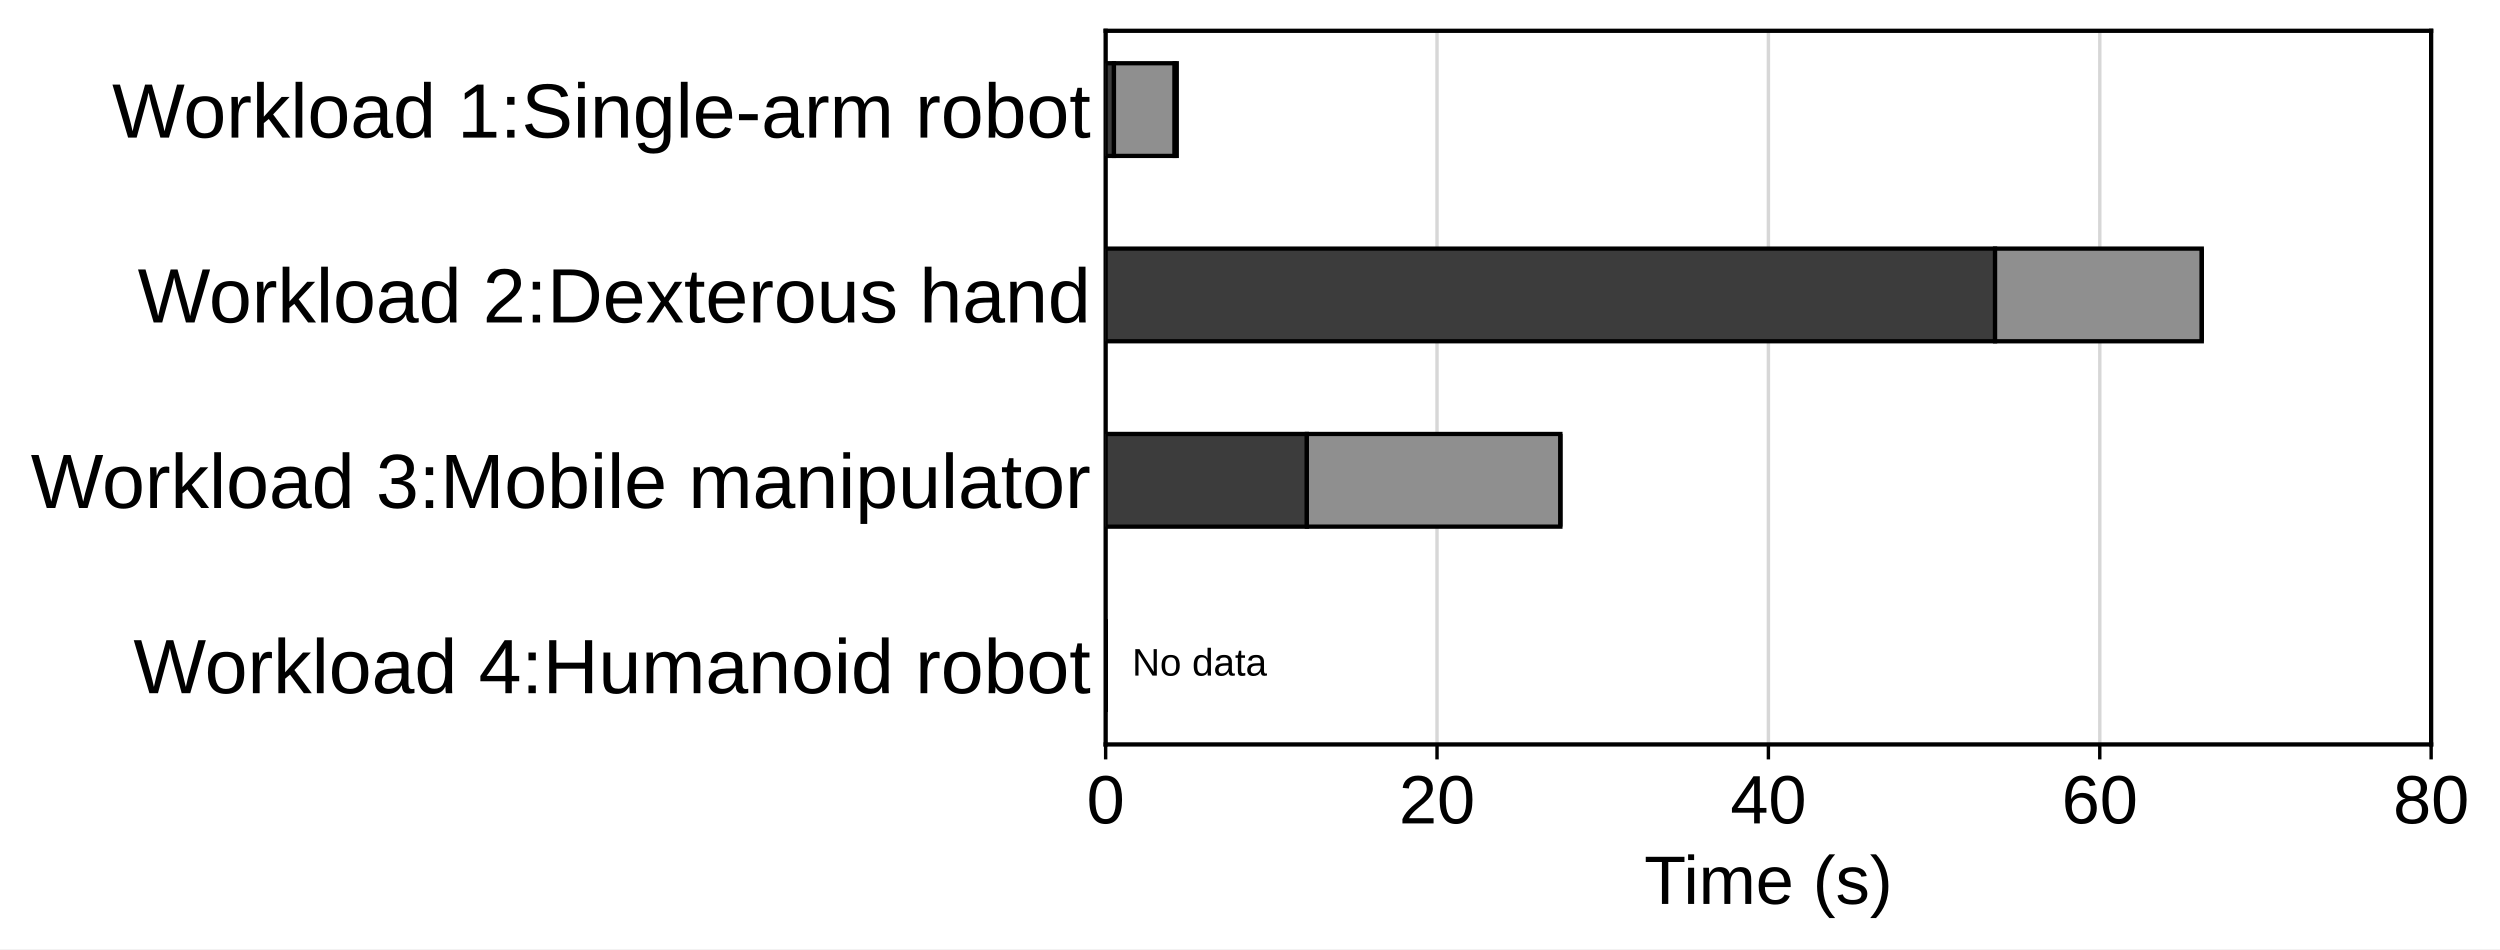
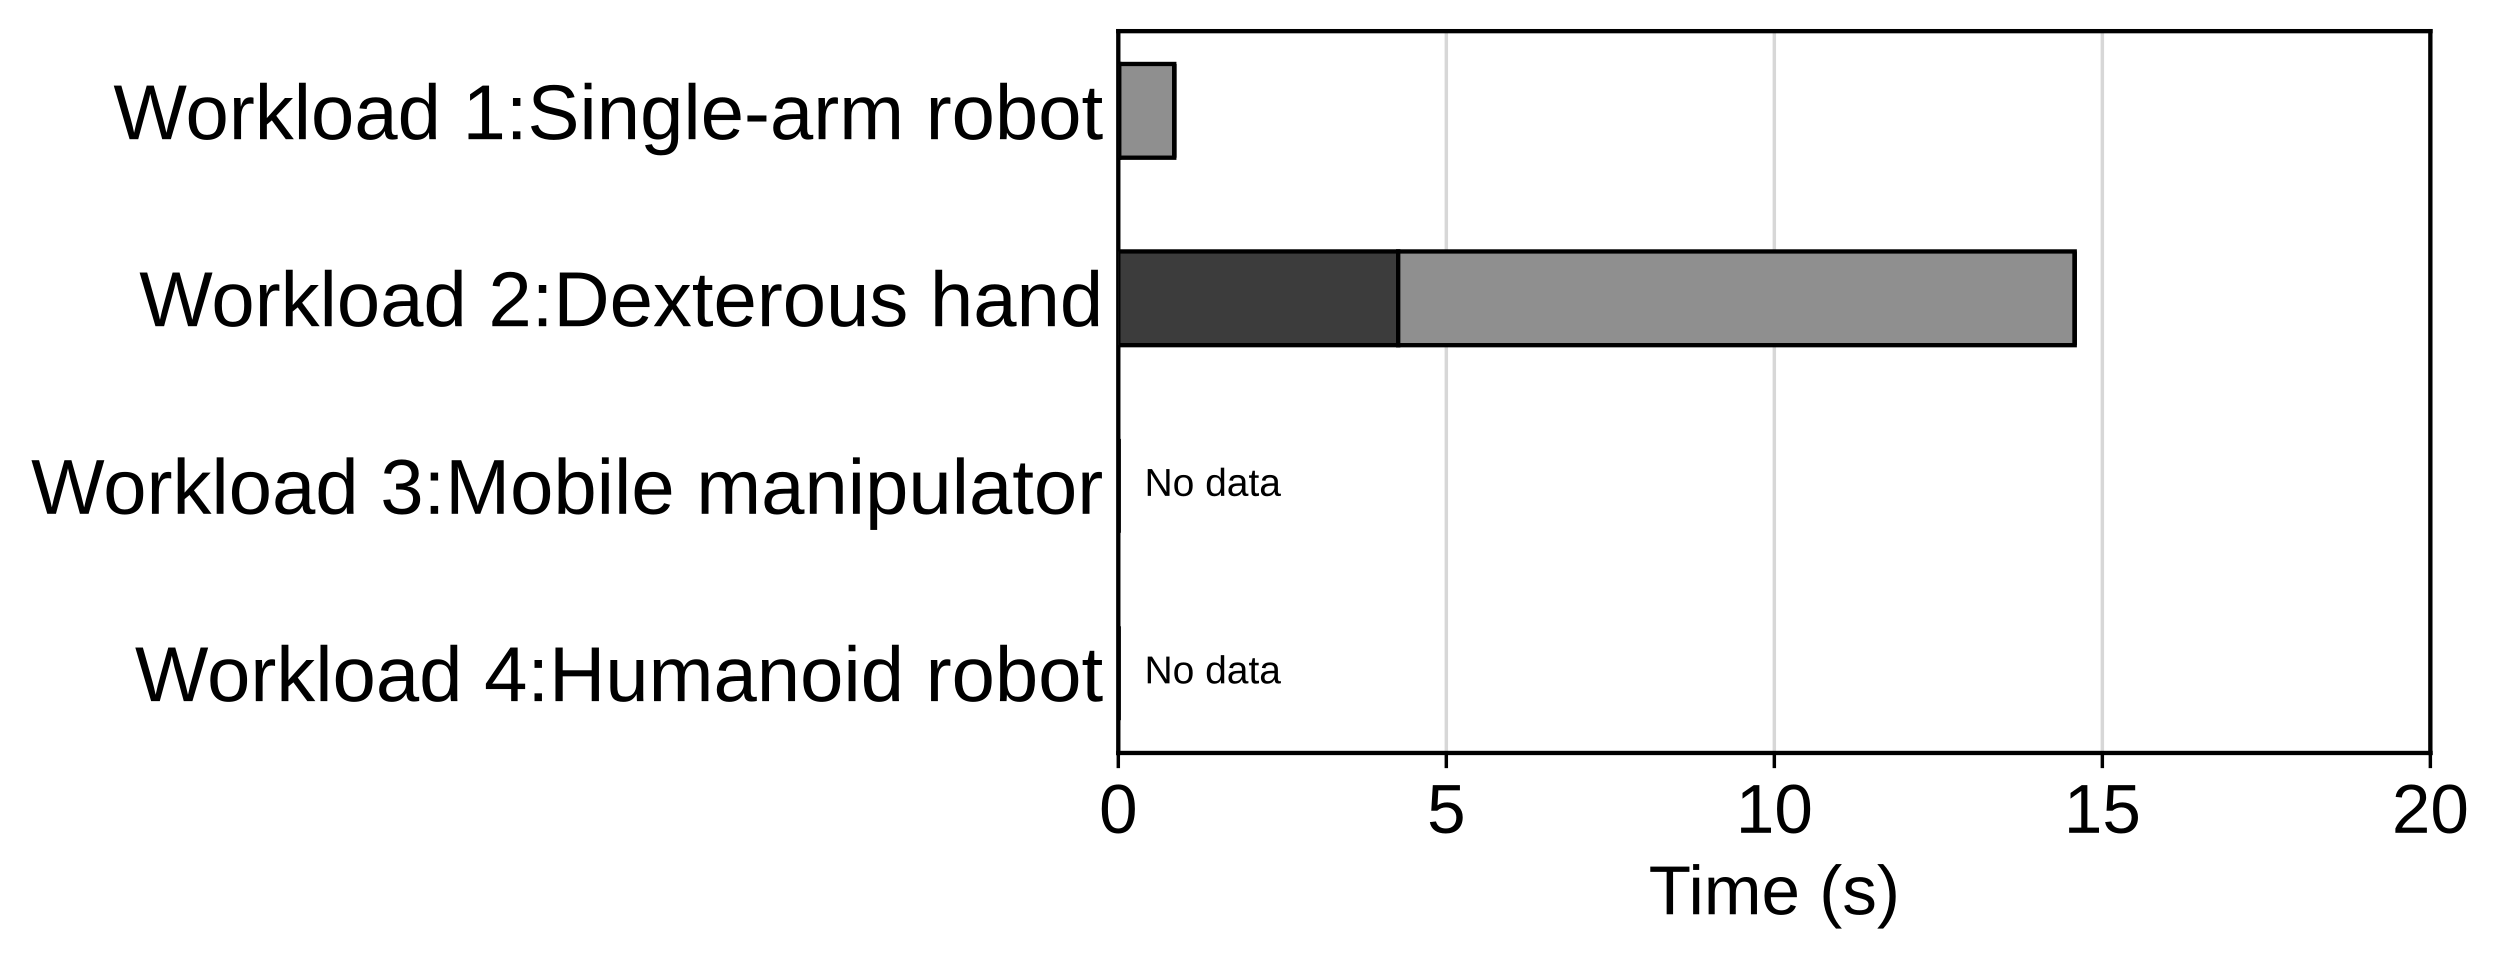
- <svg xmlns="http://www.w3.org/2000/svg" xmlns:xlink="http://www.w3.org/1999/xlink" width="584.462pt" height="221.887pt" viewBox="0 0 584.462 221.887" version="1.1">
+ <svg xmlns="http://www.w3.org/2000/svg" xmlns:xlink="http://www.w3.org/1999/xlink" width="577.847pt" height="221.887pt" viewBox="0 0 577.847 221.887" version="1.1">
  <defs>
    <style type="text/css">*{stroke-linejoin: round; stroke-linecap: butt}</style>
  </defs>
  <g id="figure_1">
    <g id="patch_1">
-       <path d="M 0 221.887  L 584.462 221.887  L 584.462 0  L 0 0  z " style="fill: #ffffff" />
+       <path d="M 0 221.887  L 577.847 221.887  L 577.847 0  L 0 0  z " style="fill: #ffffff" />
    </g>
    <g id="axes_1">
      <g id="patch_2">
-         <path d="M 258.484 174.04  L 568.364 174.04  L 568.364 7.2  L 258.484 7.2  z " style="fill: #ffffff" />
+         <path d="M 258.484 174.04  L 561.749 174.04  L 561.749 7.2  L 258.484 7.2  z " style="fill: #ffffff" />
      </g>
      <g id="matplotlib.axis_1">
        <g id="xtick_1">
          <g id="line2d_1">
-             <path d="M 258.484 174.04  L 258.484 7.2  " clip-path="url(#pf71d74b13a)" style="fill: none; stroke: #b0b0b0; stroke-opacity: 0.5; stroke-width: 0.8; stroke-linecap: square" />
+             <path d="M 258.484 174.04  L 258.484 7.2  " clip-path="url(#pb4b0f0ee0c)" style="fill: none; stroke: #b0b0b0; stroke-opacity: 0.5; stroke-width: 0.8; stroke-linecap: square" />
          </g>
          <g id="line2d_2">
            <defs>
-               <path id="m5f391a5bdb" d="M 0 0  L 0 3.5  " style="stroke: #000000; stroke-width: 0.8" />
+               <path id="mf000697ca7" d="M 0 0  L 0 3.5  " style="stroke: #000000; stroke-width: 0.8" />
            </defs>
            <g>
-               <use xlink:href="#m5f391a5bdb" x="258.484" y="174.04" style="stroke: #000000; stroke-width: 0.8" />
+               <use xlink:href="#mf000697ca7" x="258.484" y="174.04" style="stroke: #000000; stroke-width: 0.8" />
            </g>
          </g>
          <g id="text_1">
            <text style="font-size: 16px; font-family: 'Arial', 'DejaVu Sans', sans-serif; text-anchor: middle" x="258.484" y="192.493" transform="rotate(-0 258.4841 192.4925)">0</text>
          </g>
        </g>
        <g id="xtick_2">
          <g id="line2d_3">
-             <path d="M 335.954 174.04  L 335.954 7.2  " clip-path="url(#pf71d74b13a)" style="fill: none; stroke: #b0b0b0; stroke-opacity: 0.5; stroke-width: 0.8; stroke-linecap: square" />
+             <path d="M 334.3 174.04  L 334.3 7.2  " clip-path="url(#pb4b0f0ee0c)" style="fill: none; stroke: #b0b0b0; stroke-opacity: 0.5; stroke-width: 0.8; stroke-linecap: square" />
          </g>
          <g id="line2d_4">
            <g>
-               <use xlink:href="#m5f391a5bdb" x="335.954" y="174.04" style="stroke: #000000; stroke-width: 0.8" />
+               <use xlink:href="#mf000697ca7" x="334.3" y="174.04" style="stroke: #000000; stroke-width: 0.8" />
            </g>
          </g>
          <g id="text_2">
-             <text style="font-size: 16px; font-family: 'Arial', 'DejaVu Sans', sans-serif; text-anchor: middle" x="335.954" y="192.493" transform="rotate(-0 335.9541 192.4925)">20</text>
+             <text style="font-size: 16px; font-family: 'Arial', 'DejaVu Sans', sans-serif; text-anchor: middle" x="334.3" y="192.493" transform="rotate(-0 334.3003 192.4925)">5</text>
          </g>
        </g>
        <g id="xtick_3">
          <g id="line2d_5">
-             <path d="M 413.424 174.04  L 413.424 7.2  " clip-path="url(#pf71d74b13a)" style="fill: none; stroke: #b0b0b0; stroke-opacity: 0.5; stroke-width: 0.8; stroke-linecap: square" />
+             <path d="M 410.117 174.04  L 410.117 7.2  " clip-path="url(#pb4b0f0ee0c)" style="fill: none; stroke: #b0b0b0; stroke-opacity: 0.5; stroke-width: 0.8; stroke-linecap: square" />
          </g>
          <g id="line2d_6">
            <g>
-               <use xlink:href="#m5f391a5bdb" x="413.424" y="174.04" style="stroke: #000000; stroke-width: 0.8" />
+               <use xlink:href="#mf000697ca7" x="410.117" y="174.04" style="stroke: #000000; stroke-width: 0.8" />
            </g>
          </g>
          <g id="text_3">
-             <text style="font-size: 16px; font-family: 'Arial', 'DejaVu Sans', sans-serif; text-anchor: middle" x="413.424" y="192.493" transform="rotate(-0 413.4241 192.4925)">40</text>
+             <text style="font-size: 16px; font-family: 'Arial', 'DejaVu Sans', sans-serif; text-anchor: middle" x="410.117" y="192.493" transform="rotate(-0 410.1166 192.4925)">10</text>
          </g>
        </g>
        <g id="xtick_4">
          <g id="line2d_7">
-             <path d="M 490.894 174.04  L 490.894 7.2  " clip-path="url(#pf71d74b13a)" style="fill: none; stroke: #b0b0b0; stroke-opacity: 0.5; stroke-width: 0.8; stroke-linecap: square" />
+             <path d="M 485.933 174.04  L 485.933 7.2  " clip-path="url(#pb4b0f0ee0c)" style="fill: none; stroke: #b0b0b0; stroke-opacity: 0.5; stroke-width: 0.8; stroke-linecap: square" />
          </g>
          <g id="line2d_8">
            <g>
-               <use xlink:href="#m5f391a5bdb" x="490.894" y="174.04" style="stroke: #000000; stroke-width: 0.8" />
+               <use xlink:href="#mf000697ca7" x="485.933" y="174.04" style="stroke: #000000; stroke-width: 0.8" />
            </g>
          </g>
          <g id="text_4">
-             <text style="font-size: 16px; font-family: 'Arial', 'DejaVu Sans', sans-serif; text-anchor: middle" x="490.894" y="192.493" transform="rotate(-0 490.8941 192.4925)">60</text>
+             <text style="font-size: 16px; font-family: 'Arial', 'DejaVu Sans', sans-serif; text-anchor: middle" x="485.933" y="192.493" transform="rotate(-0 485.9328 192.4925)">15</text>
          </g>
        </g>
        <g id="xtick_5">
          <g id="line2d_9">
-             <path d="M 568.364 174.04  L 568.364 7.2  " clip-path="url(#pf71d74b13a)" style="fill: none; stroke: #b0b0b0; stroke-opacity: 0.5; stroke-width: 0.8; stroke-linecap: square" />
+             <path d="M 561.749 174.04  L 561.749 7.2  " clip-path="url(#pb4b0f0ee0c)" style="fill: none; stroke: #b0b0b0; stroke-opacity: 0.5; stroke-width: 0.8; stroke-linecap: square" />
          </g>
          <g id="line2d_10">
            <g>
-               <use xlink:href="#m5f391a5bdb" x="568.364" y="174.04" style="stroke: #000000; stroke-width: 0.8" />
+               <use xlink:href="#mf000697ca7" x="561.749" y="174.04" style="stroke: #000000; stroke-width: 0.8" />
            </g>
          </g>
          <g id="text_5">
-             <text style="font-size: 16px; font-family: 'Arial', 'DejaVu Sans', sans-serif; text-anchor: middle" x="568.364" y="192.493" transform="rotate(-0 568.3641 192.4925)">80</text>
+             <text style="font-size: 16px; font-family: 'Arial', 'DejaVu Sans', sans-serif; text-anchor: middle" x="561.749" y="192.493" transform="rotate(-0 561.7491 192.4925)">20</text>
          </g>
        </g>
        <g id="text_6">
-           <text style="font-size: 16px; font-family: 'Arial', 'DejaVu Sans', sans-serif; text-anchor: middle" x="413.424" y="211.32" transform="rotate(-0 413.4241 211.32)">Time (s)</text>
+           <text style="font-size: 16px; font-family: 'Arial', 'DejaVu Sans', sans-serif; text-anchor: middle" x="410.117" y="211.32" transform="rotate(-0 410.1166 211.32)">Time (s)</text>
        </g>
      </g>
      <g id="matplotlib.axis_2">
        <g id="ytick_1">
          <g id="line2d_11" />
          <g id="text_7">
            <text style="font-size: 18px; font-family: 'Arial', 'DejaVu Sans', sans-serif; text-anchor: end" x="254.984" y="32.169" transform="rotate(-0 254.9841 32.16912)">Workload 1:Single-arm robot</text>
          </g>
        </g>
        <g id="ytick_2">
          <g id="line2d_12" />
          <g id="text_8">
            <text style="font-size: 18px; font-family: 'Arial', 'DejaVu Sans', sans-serif; text-anchor: end" x="254.984" y="75.394" transform="rotate(-0 254.9841 75.3945)">Workload 2:Dexterous hand</text>
          </g>
        </g>
        <g id="ytick_3">
          <g id="line2d_13" />
          <g id="text_9">
            <text style="font-size: 18px; font-family: 'Arial', 'DejaVu Sans', sans-serif; text-anchor: end" x="254.984" y="118.756" transform="rotate(-0 254.9841 118.7563)">Workload 3:Mobile manipulator</text>
          </g>
        </g>
        <g id="ytick_4">
          <g id="line2d_14" />
          <g id="text_10">
            <text style="font-size: 18px; font-family: 'Arial', 'DejaVu Sans', sans-serif; text-anchor: end" x="254.984" y="162.065" transform="rotate(-0 254.9841 162.0646)">Workload 4:Humanoid robot</text>
          </g>
        </g>
      </g>
      <g id="patch_3">
        <path d="M 258.484 174.04  L 258.484 7.2  " style="fill: none; stroke: #000000; stroke-linejoin: miter; stroke-linecap: square" />
      </g>
      <g id="patch_4">
-         <path d="M 568.364 174.04  L 568.364 7.2  " style="fill: none; stroke: #000000; stroke-linejoin: miter; stroke-linecap: square" />
+         <path d="M 561.749 174.04  L 561.749 7.2  " style="fill: none; stroke: #000000; stroke-linejoin: miter; stroke-linecap: square" />
      </g>
      <g id="patch_5">
-         <path d="M 258.484 174.04  L 568.364 174.04  " style="fill: none; stroke: #000000; stroke-linejoin: miter; stroke-linecap: square" />
+         <path d="M 258.484 174.04  L 561.749 174.04  " style="fill: none; stroke: #000000; stroke-linejoin: miter; stroke-linecap: square" />
      </g>
      <g id="patch_6">
-         <path d="M 258.484 7.2  L 568.364 7.2  " style="fill: none; stroke: #000000; stroke-linejoin: miter; stroke-linecap: square" />
+         <path d="M 258.484 7.2  L 561.749 7.2  " style="fill: none; stroke: #000000; stroke-linejoin: miter; stroke-linecap: square" />
      </g>
      <g id="text_11">
-         <text style="font-size: 9px; font-family: 'Arial', 'DejaVu Sans', sans-serif; text-anchor: start" x="264.682" y="157.949" transform="rotate(-0 264.6817 157.9492)">No data</text>
+         <text style="font-size: 9px; font-family: 'Arial', 'DejaVu Sans', sans-serif; text-anchor: start" x="264.549" y="114.614" transform="rotate(-0 264.5494 114.6142)">No data</text>
+       </g>
+       <g id="text_12">
+         <text style="font-size: 9px; font-family: 'Arial', 'DejaVu Sans', sans-serif; text-anchor: start" x="264.549" y="157.949" transform="rotate(-0 264.5494 157.9492)">No data</text>
      </g>
      <g id="patch_7">
-         <path d="M 258.484 14.784  L 260.425 14.784  L 260.425 36.451  L 258.484 36.451  z " clip-path="url(#pf71d74b13a)" style="fill: #3c3c3c; stroke: #000000; stroke-linejoin: miter" />
+         <path d="M 258.484 14.784  L 258.706 14.784  L 258.706 36.451  L 258.484 36.451  z " clip-path="url(#pb4b0f0ee0c)" style="fill: #3c3c3c; stroke: #000000; stroke-linejoin: miter" />
      </g>
      <g id="patch_8">
-         <path d="M 258.484 58.119  L 466.414 58.119  L 466.414 79.786  L 258.484 79.786  z " clip-path="url(#pf71d74b13a)" style="fill: #3c3c3c; stroke: #000000; stroke-linejoin: miter" />
+         <path d="M 258.484 58.119  L 323.178 58.119  L 323.178 79.786  L 258.484 79.786  z " clip-path="url(#pb4b0f0ee0c)" style="fill: #3c3c3c; stroke: #000000; stroke-linejoin: miter" />
      </g>
      <g id="patch_9">
-         <path d="M 258.484 101.454  L 305.519 101.454  L 305.519 123.121  L 258.484 123.121  z " clip-path="url(#pf71d74b13a)" style="fill: #3c3c3c; stroke: #000000; stroke-linejoin: miter" />
+         <path d="M 258.484 101.454  L 258.484 101.454  L 258.484 123.121  L 258.484 123.121  z " clip-path="url(#pb4b0f0ee0c)" style="fill: #3c3c3c; stroke: #000000; stroke-linejoin: miter" />
      </g>
      <g id="patch_10">
-         <path d="M 258.484 144.789  L 258.484 144.789  L 258.484 166.456  L 258.484 166.456  z " clip-path="url(#pf71d74b13a)" style="fill: #3c3c3c; stroke: #000000; stroke-linejoin: miter" />
+         <path d="M 258.484 144.789  L 258.484 144.789  L 258.484 166.456  L 258.484 166.456  z " clip-path="url(#pb4b0f0ee0c)" style="fill: #3c3c3c; stroke: #000000; stroke-linejoin: miter" />
      </g>
      <g id="patch_11">
-         <path d="M 260.425 14.784  L 274.619 14.784  L 274.619 36.451  L 260.425 36.451  z " clip-path="url(#pf71d74b13a)" style="fill: #8f8f8f; stroke: #000000; stroke-linejoin: miter" />
+         <path d="M 258.706 14.784  L 271.418 14.784  L 271.418 36.451  L 258.706 36.451  z " clip-path="url(#pb4b0f0ee0c)" style="fill: #8f8f8f; stroke: #000000; stroke-linejoin: miter" />
      </g>
      <g id="patch_12">
-         <path d="M 466.414 58.119  L 514.743 58.119  L 514.743 79.786  L 466.414 79.786  z " clip-path="url(#pf71d74b13a)" style="fill: #8f8f8f; stroke: #000000; stroke-linejoin: miter" />
+         <path d="M 323.178 58.119  L 479.546 58.119  L 479.546 79.786  L 323.178 79.786  z " clip-path="url(#pb4b0f0ee0c)" style="fill: #8f8f8f; stroke: #000000; stroke-linejoin: miter" />
      </g>
      <g id="patch_13">
-         <path d="M 305.519 101.454  L 364.794 101.454  L 364.794 123.121  L 305.519 123.121  z " clip-path="url(#pf71d74b13a)" style="fill: #8f8f8f; stroke: #000000; stroke-linejoin: miter" />
+         <path d="M 258.484 101.454  L 258.484 101.454  L 258.484 123.121  L 258.484 123.121  z " clip-path="url(#pb4b0f0ee0c)" style="fill: #8f8f8f; stroke: #000000; stroke-linejoin: miter" />
      </g>
      <g id="patch_14">
-         <path d="M 258.484 144.789  L 258.484 144.789  L 258.484 166.456  L 258.484 166.456  z " clip-path="url(#pf71d74b13a)" style="fill: #8f8f8f; stroke: #000000; stroke-linejoin: miter" />
+         <path d="M 258.484 144.789  L 258.484 144.789  L 258.484 166.456  L 258.484 166.456  z " clip-path="url(#pb4b0f0ee0c)" style="fill: #8f8f8f; stroke: #000000; stroke-linejoin: miter" />
      </g>
      <g id="patch_15">
-         <path d="M 274.619 14.784  L 275.111 14.784  L 275.111 36.451  L 274.619 36.451  z " clip-path="url(#pf71d74b13a)" style="fill: url(#hcf58476bff); stroke: #000000; stroke-linejoin: miter" />
+         <path d="M 271.418 14.784  L 271.418 14.784  L 271.418 36.451  L 271.418 36.451  z " clip-path="url(#pb4b0f0ee0c)" style="fill: url(#h8334924fe1); stroke: #000000; stroke-linejoin: miter" />
      </g>
      <g id="patch_16">
-         <path d="M 514.743 58.119  L 514.743 58.119  L 514.743 79.786  L 514.743 79.786  z " clip-path="url(#pf71d74b13a)" style="fill: url(#hcf58476bff); stroke: #000000; stroke-linejoin: miter" />
+         <path d="M 479.546 58.119  L 479.546 58.119  L 479.546 79.786  L 479.546 79.786  z " clip-path="url(#pb4b0f0ee0c)" style="fill: url(#h8334924fe1); stroke: #000000; stroke-linejoin: miter" />
      </g>
      <g id="patch_17">
-         <path d="M 364.794 101.454  L 364.794 101.454  L 364.794 123.121  L 364.794 123.121  z " clip-path="url(#pf71d74b13a)" style="fill: url(#hcf58476bff); stroke: #000000; stroke-linejoin: miter" />
+         <path d="M 258.484 101.454  L 258.484 101.454  L 258.484 123.121  L 258.484 123.121  z " clip-path="url(#pb4b0f0ee0c)" style="fill: url(#h8334924fe1); stroke: #000000; stroke-linejoin: miter" />
      </g>
      <g id="patch_18">
-         <path d="M 258.484 144.789  L 258.484 144.789  L 258.484 166.456  L 258.484 166.456  z " clip-path="url(#pf71d74b13a)" style="fill: url(#hcf58476bff); stroke: #000000; stroke-linejoin: miter" />
+         <path d="M 258.484 144.789  L 258.484 144.789  L 258.484 166.456  L 258.484 166.456  z " clip-path="url(#pb4b0f0ee0c)" style="fill: url(#h8334924fe1); stroke: #000000; stroke-linejoin: miter" />
      </g>
    </g>
  </g>
  <defs>
-     <clipPath id="pf71d74b13a">
-       <rect x="258.484" y="7.2" width="309.88" height="166.84" />
+     <clipPath id="pb4b0f0ee0c">
+       <rect x="258.484" y="7.2" width="303.265" height="166.84" />
    </clipPath>
  </defs>
  <defs>
-     <pattern id="hcf58476bff" patternUnits="userSpaceOnUse" x="0" y="0" width="72" height="72">
+     <pattern id="h8334924fe1" patternUnits="userSpaceOnUse" x="0" y="0" width="72" height="72">
      <rect x="0" y="0" width="73" height="73" fill="#d6d6d6" />
      <path d="M -36 36  L 36 -36  M -24 48  L 48 -24  M -12 60  L 60 -12  M 0 72  L 72 0  M 12 84  L 84 12  M 24 96  L 96 24  M 36 108  L 108 36  " style="fill: #000000; stroke: #000000; stroke-width: 1.0; stroke-linecap: butt; stroke-linejoin: miter" />
    </pattern>
  </defs>
</svg>
